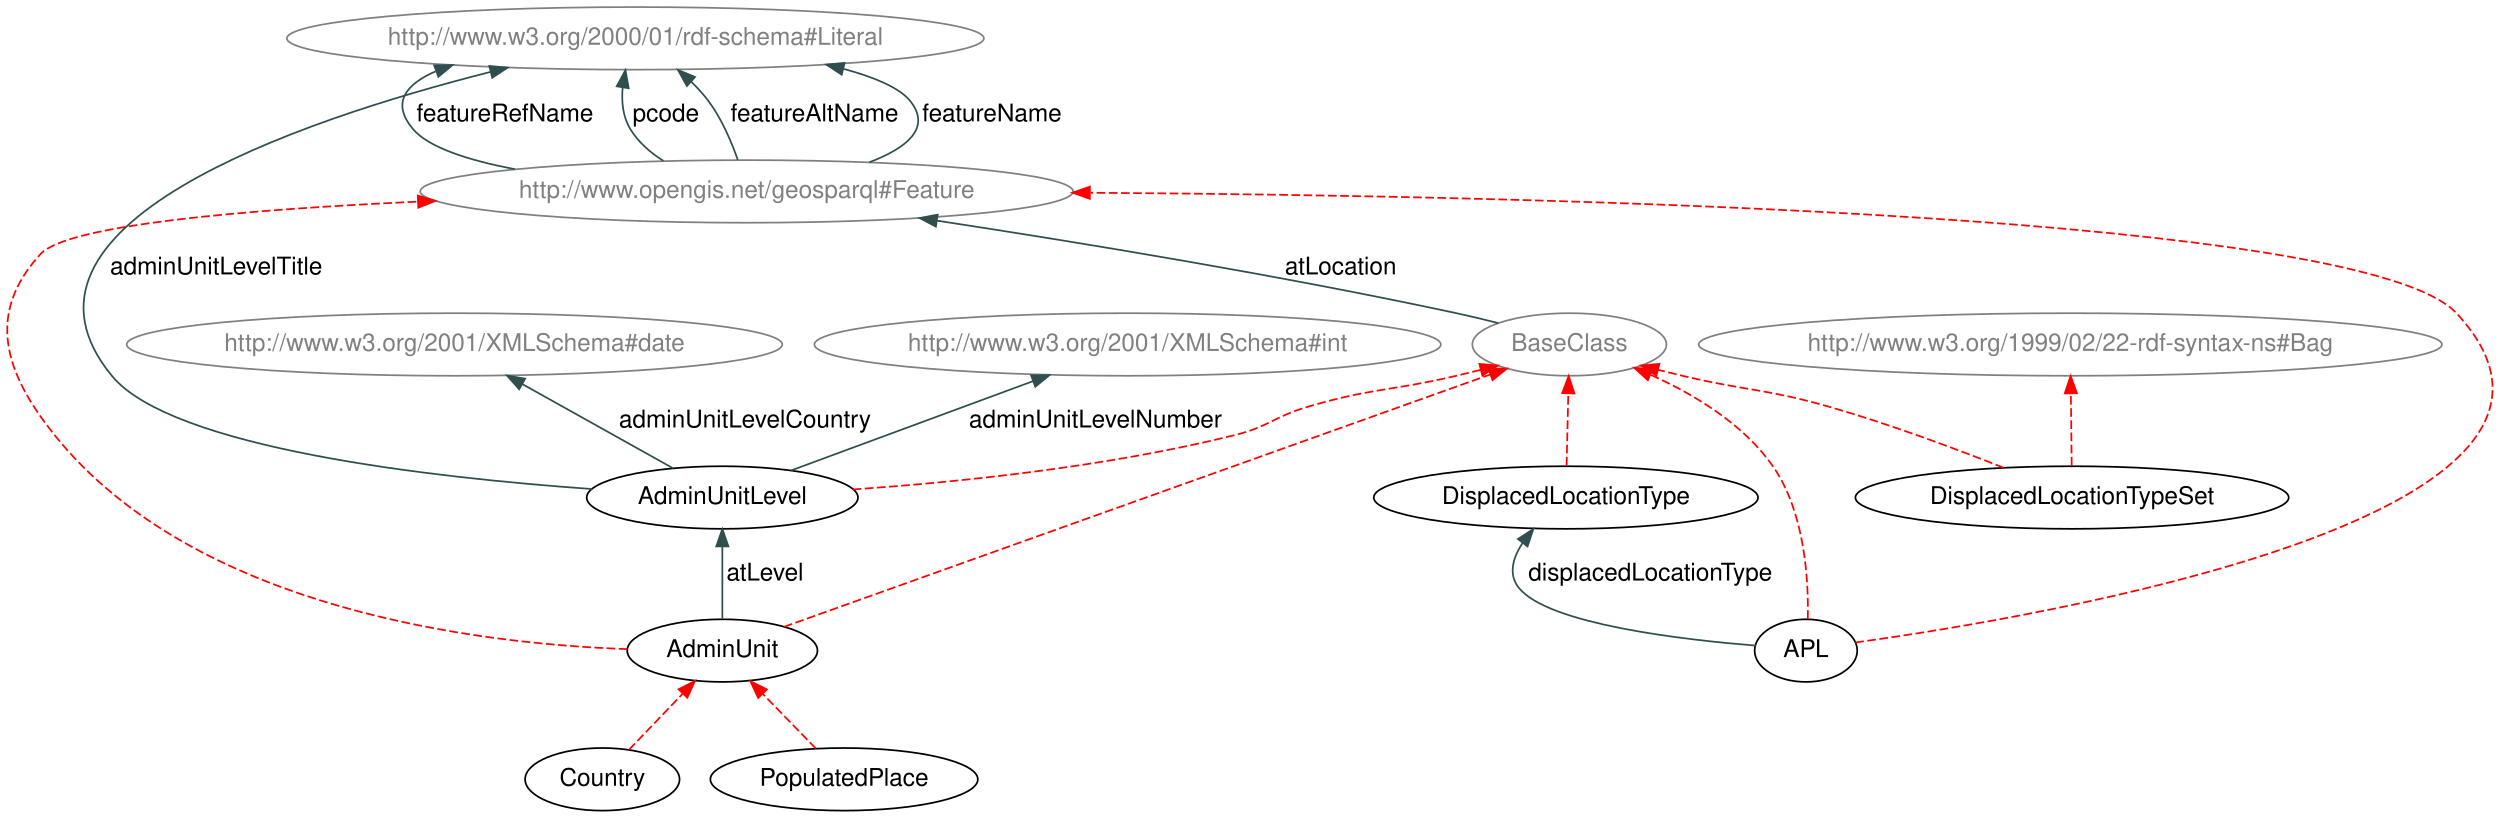
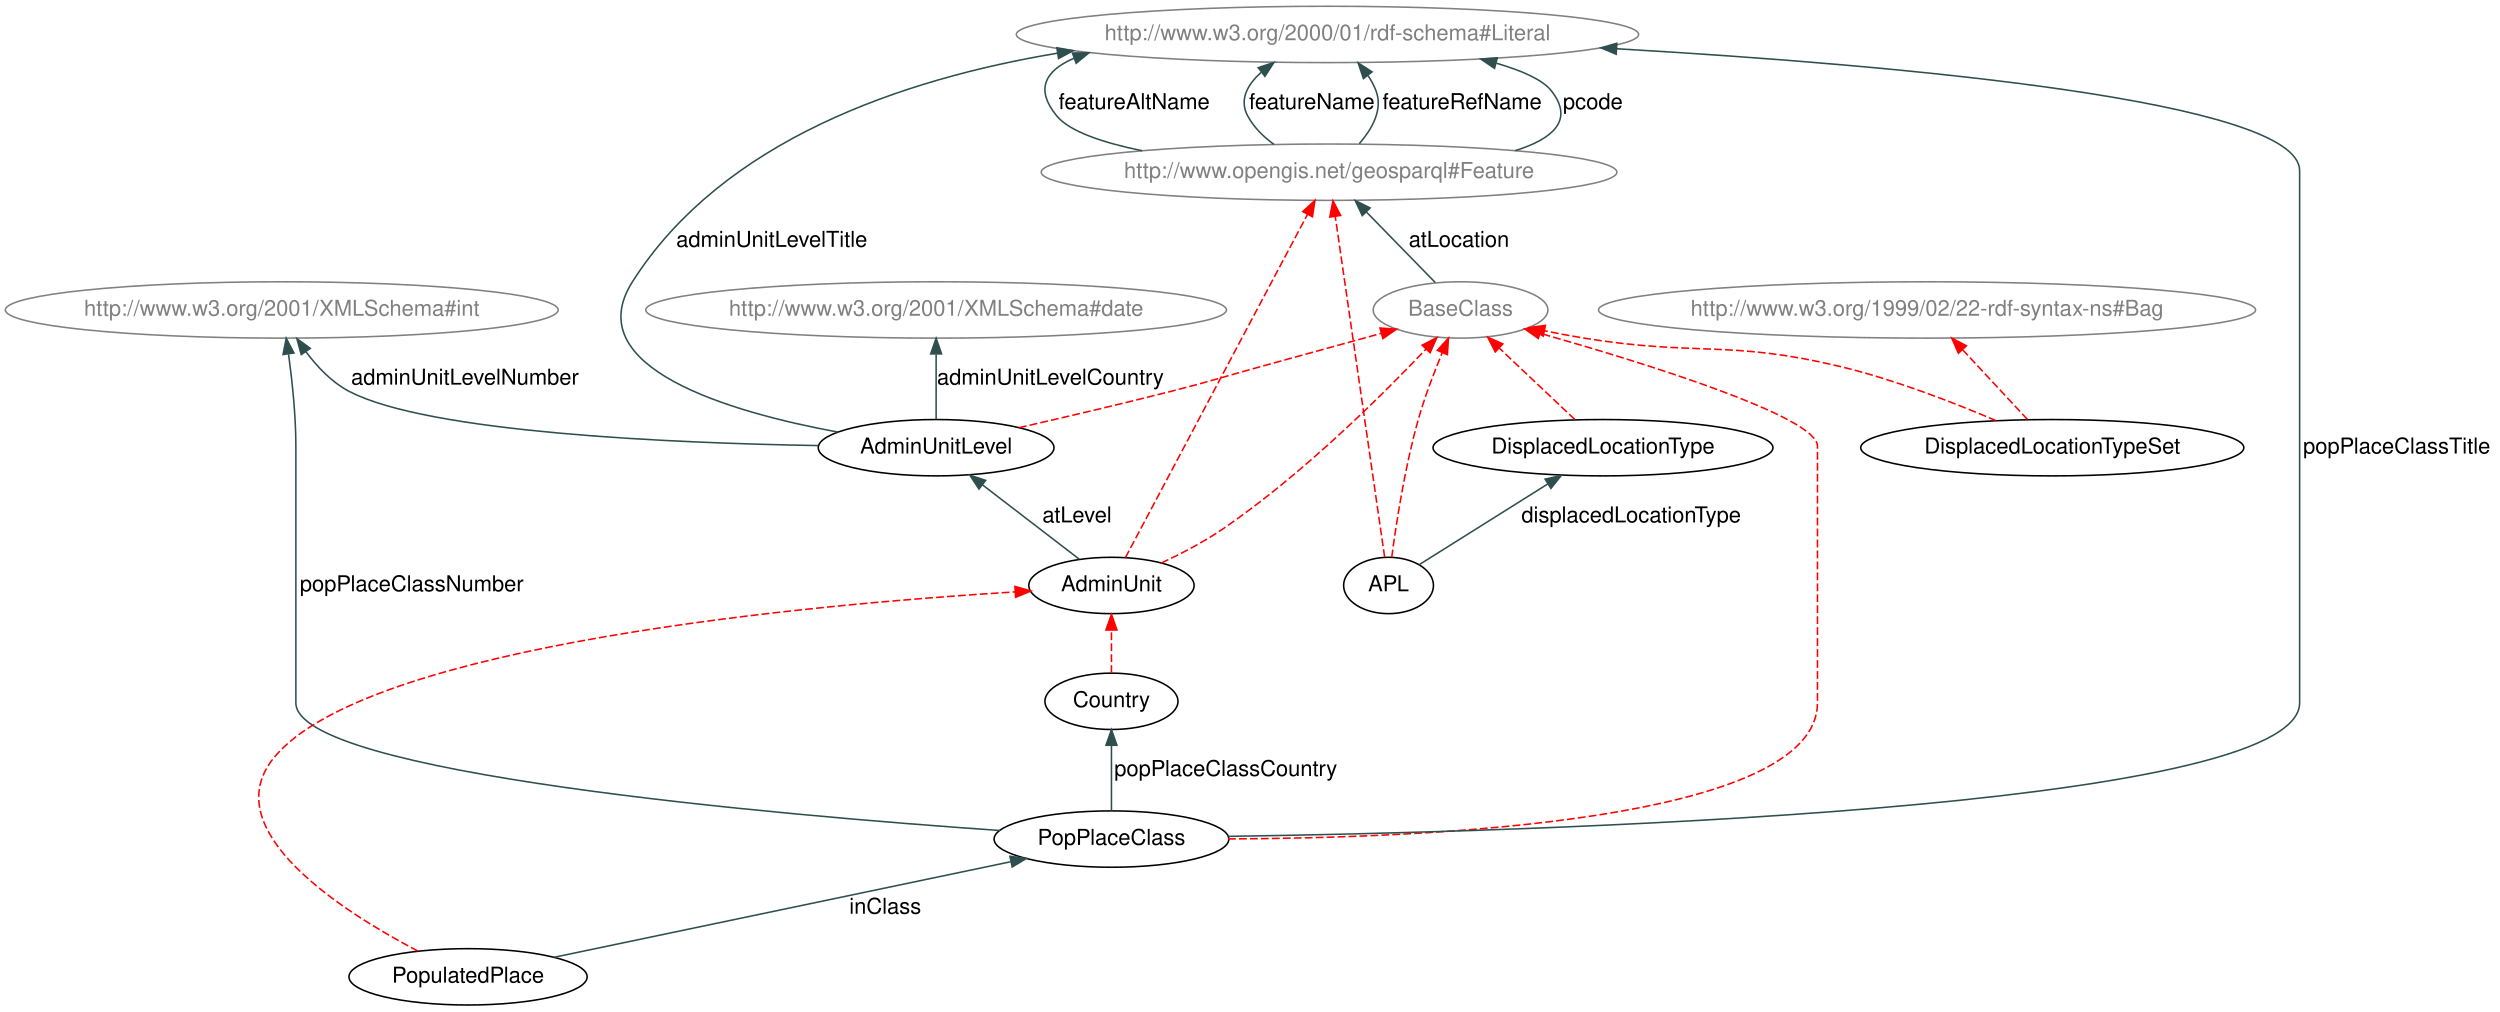
- <svg xmlns="http://www.w3.org/2000/svg" xmlns:xlink="http://www.w3.org/1999/xlink" width="1437pt" height="470pt" viewBox="0.00 0.00 1437.34 470.00">
-   <g id="graph1" class="graph" transform="scale(1 1) rotate(0) translate(4 466)">
-     <polygon fill="white" stroke="white" points="-4,5 -4,-466 1434.34,-466 1434.34,5 -4,5" />
+ <svg xmlns="http://www.w3.org/2000/svg" xmlns:xlink="http://www.w3.org/1999/xlink" width="1597pt" height="646pt" viewBox="0.00 0.00 1597.00 646.00">
+   <g id="graph1" class="graph" transform="scale(1 1) rotate(0) translate(4 642)">
+     <polygon fill="white" stroke="white" points="-4,5 -4,-642 1594,-642 1594,5 -4,5" />
    <g id="node1" class="node">
      <a xlink:href="./#APL" xlink:title="APL">
-         <ellipse fill="none" stroke="black" cx="1034.3" cy="-92" rx="29.497" ry="18" />
-         <text text-anchor="middle" x="1034.3" y="-88.3" font-family="Helvetica,sans-Serif" font-size="14.00">APL</text>
+         <ellipse fill="none" stroke="black" cx="883" cy="-268" rx="28.695" ry="18" />
+         <text text-anchor="middle" x="883" y="-264.3" font-family="Helvetica,sans-Serif" font-size="14.00">APL</text>
      </a>
    </g>
    <g id="node2" class="node">
      <a xlink:href="./#http://www.opengis.net/geosparql#Feature" xlink:title="http://www.opengis.net/geosparql#Feature">
-         <ellipse fill="none" stroke="gray" cx="425.302" cy="-356" rx="187.667" ry="18" />
-         <text text-anchor="middle" x="425.302" y="-352.3" font-family="Helvetica,sans-Serif" font-size="14.00" fill="gray">http://www.opengis.net/geosparql#Feature</text>
+         <ellipse fill="none" stroke="gray" cx="845" cy="-532" rx="183.867" ry="18" />
+         <text text-anchor="middle" x="845" y="-528.3" font-family="Helvetica,sans-Serif" font-size="14.00" fill="gray">http://www.opengis.net/geosparql#Feature</text>
      </a>
    </g>
    <g id="edge2" class="edge">
-       <path fill="none" stroke="red" stroke-dasharray="5,2" d="M1062.68,-96.644C1166.94,-111.057 1517.29,-169.091 1408.3,-286 1356,-342.098 894.66,-353.461 622.976,-355.236" />
-       <polygon fill="red" stroke="red" points="622.57,-351.738 612.591,-355.3 622.613,-358.738 622.57,-351.738" />
+       <path fill="none" stroke="red" stroke-dasharray="5,2" d="M880.507,-286.191C874.065,-330.604 856.825,-449.467 848.983,-503.539" />
+       <polygon fill="red" stroke="red" points="845.474,-503.347 847.502,-513.746 852.402,-504.352 845.474,-503.347" />
    </g>
    <g id="node4" class="node">
      <a xlink:href="./#BaseClass" xlink:title="BaseClass">
-         <ellipse fill="none" stroke="gray" cx="898.302" cy="-268" rx="55.79" ry="18" />
-         <text text-anchor="middle" x="898.302" y="-264.3" font-family="Helvetica,sans-Serif" font-size="14.00" fill="gray">BaseClass</text>
+         <ellipse fill="none" stroke="gray" cx="929" cy="-444" rx="55.79" ry="18" />
+         <text text-anchor="middle" x="929" y="-440.3" font-family="Helvetica,sans-Serif" font-size="14.00" fill="gray">BaseClass</text>
      </a>
    </g>
    <g id="edge4" class="edge">
-       <path fill="none" stroke="red" stroke-dasharray="5,2" d="M1035.37,-110.277C1035.88,-132.549 1033.73,-171.552 1015.3,-198 998.269,-222.449 969.546,-239.573 944.823,-250.646" />
-       <polygon fill="red" stroke="red" points="943.397,-247.45 935.576,-254.597 946.147,-253.887 943.397,-247.45" />
+       <path fill="none" stroke="red" stroke-dasharray="5,2" d="M885.038,-285.96C887.79,-306.911 893.367,-343.521 902,-374 906.066,-388.356 911.99,-403.868 917.254,-416.541" />
+       <polygon fill="red" stroke="red" points="914.151,-418.188 921.286,-426.02 920.593,-415.448 914.151,-418.188" />
    </g>
    <g id="node13" class="node">
      <a xlink:href="./#DisplacedLocationType" xlink:title="DisplacedLocationType">
-         <ellipse fill="none" stroke="black" cx="896.302" cy="-180" rx="110.48" ry="18" />
-         <text text-anchor="middle" x="896.302" y="-176.3" font-family="Helvetica,sans-Serif" font-size="14.00">DisplacedLocationType</text>
+         <ellipse fill="none" stroke="black" cx="1020" cy="-356" rx="108.581" ry="18" />
+         <text text-anchor="middle" x="1020" y="-352.3" font-family="Helvetica,sans-Serif" font-size="14.00">DisplacedLocationType</text>
+       </a>
+     </g>
+     <g id="edge34" class="edge">
+       <a xlink:href="./#displacedLocationType" xlink:title="displacedLocationType">
+         <path fill="none" stroke="darkslategray" d="M902.629,-281.322C924.033,-294.758 958.721,-316.533 984.848,-332.934" />
+         <polygon fill="darkslategray" stroke="darkslategray" points="983.018,-335.918 993.349,-338.27 986.74,-329.989 983.018,-335.918" />
+       </a>
+       <a xlink:href="./#displacedLocationType" xlink:title="displacedLocationType">
+         <text text-anchor="middle" x="1038" y="-308.3" font-family="Helvetica,sans-Serif" font-size="14.00">displacedLocationType</text>
+       </a>
+     </g>
+     <g id="node27" class="node">
+       <a xlink:href="./#http://www.w3.org/2000/01/rdf-schema#Literal" xlink:title="http://www.w3.org/2000/01/rdf-schema#Literal">
+         <ellipse fill="none" stroke="gray" cx="844" cy="-620" rx="198.765" ry="18" />
+         <text text-anchor="middle" x="844" y="-616.3" font-family="Helvetica,sans-Serif" font-size="14.00" fill="gray">http://www.w3.org/2000/01/rdf-schema#Literal</text>
+       </a>
+     </g>
+     <g id="edge36" class="edge">
+       <a xlink:href="./#featureAltName" xlink:title="featureAltName">
+         <path fill="none" stroke="darkslategray" d="M725.561,-545.701C700.496,-550.863 679.151,-558.047 671,-568 656.764,-585.384 664.102,-597.03 682.037,-604.788" />
+         <polygon fill="darkslategray" stroke="darkslategray" points="681.051,-608.154 691.645,-608.292 683.45,-601.578 681.051,-608.154" />
+       </a>
+       <a xlink:href="./#featureAltName" xlink:title="featureAltName">
+         <text text-anchor="middle" x="720.5" y="-572.3" font-family="Helvetica,sans-Serif" font-size="14.00">featureAltName</text>
+       </a>
+     </g>
+     <g id="edge38" class="edge">
+       <a xlink:href="./#featureName" xlink:title="featureName">
+         <path fill="none" stroke="darkslategray" d="M809.792,-549.75C803.048,-554.649 796.886,-560.699 793,-568 787.53,-578.276 792.759,-587.814 801.637,-595.796" />
+         <polygon fill="darkslategray" stroke="darkslategray" points="799.75,-598.761 809.799,-602.116 804.035,-593.226 799.75,-598.761" />
+       </a>
+       <a xlink:href="./#featureName" xlink:title="featureName">
+         <text text-anchor="middle" x="834" y="-572.3" font-family="Helvetica,sans-Serif" font-size="14.00">featureName</text>
+       </a>
+     </g>
+     <g id="edge40" class="edge">
+       <a xlink:href="./#featureRefName" xlink:title="featureRefName">
+         <path fill="none" stroke="darkslategray" d="M864.305,-550.195C872.619,-559.752 879.516,-572.09 875,-584 873.724,-587.366 871.96,-590.615 869.915,-593.689" />
+         <polygon fill="darkslategray" stroke="darkslategray" points="866.958,-591.789 863.581,-601.831 872.483,-596.087 866.958,-591.789" />
+       </a>
+       <a xlink:href="./#featureRefName" xlink:title="featureRefName">
+         <text text-anchor="middle" x="930" y="-572.3" font-family="Helvetica,sans-Serif" font-size="14.00">featureRefName</text>
+       </a>
+     </g>
+     <g id="edge44" class="edge">
+       <a xlink:href="./#pcode" xlink:title="pcode">
+         <path fill="none" stroke="darkslategray" d="M963.875,-545.755C987.876,-553.253 1001.8,-565.145 987,-584 981.46,-591.059 968.2,-596.879 951.873,-601.609" />
+         <polygon fill="darkslategray" stroke="darkslategray" points="950.694,-598.301 941.94,-604.268 952.505,-605.063 950.694,-598.301" />
+       </a>
+       <a xlink:href="./#pcode" xlink:title="pcode">
+         <text text-anchor="middle" x="1013.5" y="-572.3" font-family="Helvetica,sans-Serif" font-size="14.00">pcode</text>
      </a>
    </g>
    <g id="edge32" class="edge">
-       <a xlink:href="./#displacedLocationType" xlink:title="displacedLocationType">
-         <path fill="none" stroke="darkslategray" d="M1005.47,-94.864C962.815,-98.29 886.122,-107.237 869.302,-128 862.993,-135.787 865.737,-145.275 871.423,-153.946" />
-         <polygon fill="darkslategray" stroke="darkslategray" points="868.698,-156.144 877.575,-161.927 874.242,-151.871 868.698,-156.144" />
-       </a>
-       <a xlink:href="./#displacedLocationType" xlink:title="displacedLocationType">
-         <text text-anchor="middle" x="944.802" y="-132.3" font-family="Helvetica,sans-Serif" font-size="14.00">displacedLocationType</text>
-       </a>
-     </g>
-     <g id="node25" class="node">
-       <a xlink:href="./#http://www.w3.org/2000/01/rdf-schema#Literal" xlink:title="http://www.w3.org/2000/01/rdf-schema#Literal">
-         <ellipse fill="none" stroke="gray" cx="361.302" cy="-444" rx="200.365" ry="18" />
-         <text text-anchor="middle" x="361.302" y="-440.3" font-family="Helvetica,sans-Serif" font-size="14.00" fill="gray">http://www.w3.org/2000/01/rdf-schema#Literal</text>
-       </a>
-     </g>
-     <g id="edge34" class="edge">
-       <a xlink:href="./#featureAltName" xlink:title="featureAltName">
-         <path fill="none" stroke="darkslategray" d="M420.179,-374.128C416.531,-384.562 410.92,-397.803 403.302,-408 400.401,-411.883 396.986,-415.609 393.378,-419.087" />
-         <polygon fill="darkslategray" stroke="darkslategray" points="390.934,-416.577 385.803,-425.847 395.595,-421.8 390.934,-416.577" />
-       </a>
-       <a xlink:href="./#featureAltName" xlink:title="featureAltName">
-         <text text-anchor="middle" x="464.302" y="-396.3" font-family="Helvetica,sans-Serif" font-size="14.00">featureAltName</text>
-       </a>
-     </g>
-     <g id="edge36" class="edge">
-       <a xlink:href="./#featureName" xlink:title="featureName">
-         <path fill="none" stroke="darkslategray" d="M495.814,-372.749C517.085,-380.843 531.854,-392.363 519.302,-408 513.218,-415.579 498.881,-421.618 481.198,-426.396" />
-         <polygon fill="darkslategray" stroke="darkslategray" points="479.917,-423.108 471.061,-428.922 481.61,-429.9 479.917,-423.108" />
-       </a>
-       <a xlink:href="./#featureName" xlink:title="featureName">
-         <text text-anchor="middle" x="566.302" y="-396.3" font-family="Helvetica,sans-Serif" font-size="14.00">featureName</text>
-       </a>
-     </g>
-     <g id="edge38" class="edge">
-       <a xlink:href="./#featureRefName" xlink:title="featureRefName">
-         <path fill="none" stroke="darkslategray" d="M292.113,-368.743C265.098,-373.908 242.2,-381.332 233.302,-392 220.84,-406.938 229.213,-417.533 246.441,-425.035" />
-         <polygon fill="darkslategray" stroke="darkslategray" points="245.602,-428.458 256.194,-428.683 248.054,-421.901 245.602,-428.458" />
-       </a>
-       <a xlink:href="./#featureRefName" xlink:title="featureRefName">
-         <text text-anchor="middle" x="286.302" y="-396.3" font-family="Helvetica,sans-Serif" font-size="14.00">featureRefName</text>
-       </a>
-     </g>
-     <g id="edge40" class="edge">
-       <a xlink:href="./#pcode" xlink:title="pcode">
-         <path fill="none" stroke="darkslategray" d="M377.454,-373.555C369.821,-378.32 362.926,-384.368 358.302,-392 354.036,-399.041 353.258,-407.68 353.999,-415.833" />
-         <polygon fill="darkslategray" stroke="darkslategray" points="350.55,-416.43 355.602,-425.743 357.46,-415.312 350.55,-416.43" />
-       </a>
-       <a xlink:href="./#pcode" xlink:title="pcode">
-         <text text-anchor="middle" x="378.802" y="-396.3" font-family="Helvetica,sans-Serif" font-size="14.00">pcode</text>
-       </a>
-     </g>
-     <g id="edge30" class="edge">
      <a xlink:href="./#atLocation" xlink:title="atLocation">
-         <path fill="none" stroke="darkslategray" d="M857.518,-280.254C849.519,-282.295 841.17,-284.309 833.302,-286 732.841,-307.588 617.272,-326.593 534.84,-339.161" />
-         <polygon fill="darkslategray" stroke="darkslategray" points="534.063,-335.739 524.702,-340.7 535.114,-342.66 534.063,-335.739" />
+         <path fill="none" stroke="darkslategray" d="M912.804,-461.582C900.3,-474.384 882.814,-492.286 868.731,-506.704" />
+         <polygon fill="darkslategray" stroke="darkslategray" points="866.205,-504.281 861.721,-513.881 871.213,-509.172 866.205,-504.281" />
      </a>
      <a xlink:href="./#atLocation" xlink:title="atLocation">
-         <text text-anchor="middle" x="766.802" y="-308.3" font-family="Helvetica,sans-Serif" font-size="14.00">atLocation</text>
+         <text text-anchor="middle" x="928" y="-484.3" font-family="Helvetica,sans-Serif" font-size="14.00">atLocation</text>
      </a>
    </g>
    <g id="node6" class="node">
      <a xlink:href="./#AdminUnit" xlink:title="AdminUnit">
-         <ellipse fill="none" stroke="black" cx="411.302" cy="-92" rx="54.691" ry="18" />
-         <text text-anchor="middle" x="411.302" y="-88.3" font-family="Helvetica,sans-Serif" font-size="14.00">AdminUnit</text>
+         <ellipse fill="none" stroke="black" cx="706" cy="-268" rx="52.791" ry="18" />
+         <text text-anchor="middle" x="706" y="-264.3" font-family="Helvetica,sans-Serif" font-size="14.00">AdminUnit</text>
      </a>
    </g>
    <g id="edge6" class="edge">
-       <path fill="none" stroke="red" stroke-dasharray="5,2" d="M356.729,-92.854C271.438,-95.874 107.975,-115.363 27.302,-216 -1.694,-252.171 -12.04,-285.841 19.302,-320 34.735,-336.821 137.806,-345.577 236.223,-350.125" />
-       <polygon fill="red" stroke="red" points="236.196,-353.627 246.343,-350.579 236.51,-346.634 236.196,-353.627" />
+       <path fill="none" stroke="red" stroke-dasharray="5,2" d="M714.907,-285.788C738.534,-330.323 802.933,-451.708 831.287,-505.152" />
+       <polygon fill="red" stroke="red" points="828.209,-506.819 835.988,-514.013 834.393,-503.539 828.209,-506.819" />
    </g>
    <g id="edge8" class="edge">
-       <path fill="none" stroke="red" stroke-dasharray="5,2" d="M446.718,-105.654C533.479,-136.653 756.568,-216.36 852.895,-250.777" />
-       <polygon fill="red" stroke="red" points="851.766,-254.09 862.36,-254.158 854.121,-247.498 851.766,-254.09" />
+       <path fill="none" stroke="red" stroke-dasharray="5,2" d="M737.819,-282.338C750.463,-288.229 764.859,-295.705 777,-304 827.684,-338.629 878.741,-389.316 906.88,-418.956" />
+       <polygon fill="red" stroke="red" points="904.457,-421.487 913.859,-426.371 909.554,-416.69 904.457,-421.487" />
    </g>
    <g id="node9" class="node">
      <a xlink:href="./#AdminUnitLevel" xlink:title="AdminUnitLevel">
-         <ellipse fill="none" stroke="black" cx="411.302" cy="-180" rx="77.986" ry="18" />
-         <text text-anchor="middle" x="411.302" y="-176.3" font-family="Helvetica,sans-Serif" font-size="14.00">AdminUnitLevel</text>
+         <ellipse fill="none" stroke="black" cx="594" cy="-356" rx="75.287" ry="18" />
+         <text text-anchor="middle" x="594" y="-352.3" font-family="Helvetica,sans-Serif" font-size="14.00">AdminUnitLevel</text>
+       </a>
+     </g>
+     <g id="edge30" class="edge">
+       <a xlink:href="./#atLevel" xlink:title="atLevel">
+         <path fill="none" stroke="darkslategray" d="M685.457,-284.774C668.107,-298.097 643.041,-317.343 623.537,-332.32" />
+         <polygon fill="darkslategray" stroke="darkslategray" points="621.357,-329.581 615.557,-338.447 625.621,-335.133 621.357,-329.581" />
+       </a>
+       <a xlink:href="./#atLevel" xlink:title="atLevel">
+         <text text-anchor="middle" x="684" y="-308.3" font-family="Helvetica,sans-Serif" font-size="14.00">atLevel</text>
+       </a>
+     </g>
+     <g id="edge10" class="edge">
+       <path fill="none" stroke="red" stroke-dasharray="5,2" d="M646.884,-368.797C675.668,-375.355 711.865,-383.822 744,-392 769.915,-398.595 776.221,-400.892 802,-408 827.176,-414.942 855.16,-422.654 878.438,-429.069" />
+       <polygon fill="red" stroke="red" points="877.534,-432.45 888.105,-431.732 879.394,-425.702 877.534,-432.45" />
+     </g>
+     <g id="node23" class="node">
+       <a xlink:href="./#http://www.w3.org/2001/XMLSchema#date" xlink:title="http://www.w3.org/2001/XMLSchema#date">
+         <ellipse fill="none" stroke="gray" cx="594" cy="-444" rx="185.467" ry="18" />
+         <text text-anchor="middle" x="594" y="-440.3" font-family="Helvetica,sans-Serif" font-size="14.00" fill="gray">http://www.w3.org/2001/XMLSchema#date</text>
+       </a>
+     </g>
+     <g id="edge24" class="edge">
+       <a xlink:href="./#adminUnitLevelCountry" xlink:title="adminUnitLevelCountry">
+         <path fill="none" stroke="darkslategray" d="M594,-374.403C594,-386.254 594,-402.183 594,-415.708" />
+         <polygon fill="darkslategray" stroke="darkslategray" points="590.5,-415.916 594,-425.916 597.5,-415.916 590.5,-415.916" />
+       </a>
+       <a xlink:href="./#adminUnitLevelCountry" xlink:title="adminUnitLevelCountry">
+         <text text-anchor="middle" x="667" y="-396.3" font-family="Helvetica,sans-Serif" font-size="14.00">adminUnitLevelCountry</text>
+       </a>
+     </g>
+     <g id="node25" class="node">
+       <a xlink:href="./#http://www.w3.org/2001/XMLSchema#int" xlink:title="http://www.w3.org/2001/XMLSchema#int">
+         <ellipse fill="none" stroke="gray" cx="176" cy="-444" rx="176.569" ry="18" />
+         <text text-anchor="middle" x="176" y="-440.3" font-family="Helvetica,sans-Serif" font-size="14.00" fill="gray">http://www.w3.org/2001/XMLSchema#int</text>
+       </a>
+     </g>
+     <g id="edge26" class="edge">
+       <a xlink:href="./#adminUnitLevelNumber" xlink:title="adminUnitLevelNumber">
+         <path fill="none" stroke="darkslategray" d="M518.74,-357.361C424.537,-358.948 269.414,-365.646 219,-392 207.886,-397.81 198.481,-407.829 191.328,-417.457" />
+         <polygon fill="darkslategray" stroke="darkslategray" points="188.437,-415.485 185.635,-425.702 194.197,-419.462 188.437,-415.485" />
+       </a>
+       <a xlink:href="./#adminUnitLevelNumber" xlink:title="adminUnitLevelNumber">
+         <text text-anchor="middle" x="293" y="-396.3" font-family="Helvetica,sans-Serif" font-size="14.00">adminUnitLevelNumber</text>
      </a>
    </g>
    <g id="edge28" class="edge">
-       <a xlink:href="./#atLevel" xlink:title="atLevel">
-         <path fill="none" stroke="darkslategray" d="M411.302,-110.403C411.302,-122.254 411.302,-138.183 411.302,-151.708" />
-         <polygon fill="darkslategray" stroke="darkslategray" points="407.802,-151.916 411.302,-161.916 414.802,-151.916 407.802,-151.916" />
-       </a>
-       <a xlink:href="./#atLevel" xlink:title="atLevel">
-         <text text-anchor="middle" x="435.802" y="-132.3" font-family="Helvetica,sans-Serif" font-size="14.00">atLevel</text>
-       </a>
-     </g>
-     <g id="edge10" class="edge">
-       <path fill="none" stroke="red" stroke-dasharray="5,2" d="M486.2,-184.628C546.401,-188.795 632.753,-197.605 706.302,-216 725.278,-220.746 728.553,-226.422 747.302,-232 784.731,-243.136 795.289,-241.057 833.302,-250 837.886,-251.079 842.641,-252.24 847.399,-253.431" />
-       <polygon fill="red" stroke="red" points="846.562,-256.829 857.116,-255.9 848.286,-250.045 846.562,-256.829" />
-     </g>
-     <g id="node21" class="node">
-       <a xlink:href="./#http://www.w3.org/2001/XMLSchema#date" xlink:title="http://www.w3.org/2001/XMLSchema#date">
-         <ellipse fill="none" stroke="gray" cx="257.302" cy="-268" rx="188.467" ry="18" />
-         <text text-anchor="middle" x="257.302" y="-264.3" font-family="Helvetica,sans-Serif" font-size="14.00" fill="gray">http://www.w3.org/2001/XMLSchema#date</text>
-       </a>
-     </g>
-     <g id="edge22" class="edge">
-       <a xlink:href="./#adminUnitLevelCountry" xlink:title="adminUnitLevelCountry">
-         <path fill="none" stroke="darkslategray" d="M383.056,-196.774C358.715,-210.366 323.333,-230.125 296.296,-245.224" />
-         <polygon fill="darkslategray" stroke="darkslategray" points="294.499,-242.219 287.475,-250.15 297.912,-248.33 294.499,-242.219" />
-       </a>
-       <a xlink:href="./#adminUnitLevelCountry" xlink:title="adminUnitLevelCountry">
-         <text text-anchor="middle" x="424.302" y="-220.3" font-family="Helvetica,sans-Serif" font-size="14.00">adminUnitLevelCountry</text>
-       </a>
-     </g>
-     <g id="node23" class="node">
-       <a xlink:href="./#http://www.w3.org/2001/XMLSchema#int" xlink:title="http://www.w3.org/2001/XMLSchema#int">
-         <ellipse fill="none" stroke="gray" cx="644.302" cy="-268" rx="180.068" ry="18" />
-         <text text-anchor="middle" x="644.302" y="-264.3" font-family="Helvetica,sans-Serif" font-size="14.00" fill="gray">http://www.w3.org/2001/XMLSchema#int</text>
-       </a>
-     </g>
-     <g id="edge24" class="edge">
-       <a xlink:href="./#adminUnitLevelNumber" xlink:title="adminUnitLevelNumber">
-         <path fill="none" stroke="darkslategray" d="M450.827,-195.589C489.091,-209.712 547.408,-231.237 590.014,-246.963" />
-         <polygon fill="darkslategray" stroke="darkslategray" points="588.803,-250.246 599.396,-250.425 591.227,-243.679 588.803,-250.246" />
-       </a>
-       <a xlink:href="./#adminUnitLevelNumber" xlink:title="adminUnitLevelNumber">
-         <text text-anchor="middle" x="625.802" y="-220.3" font-family="Helvetica,sans-Serif" font-size="14.00">adminUnitLevelNumber</text>
-       </a>
-     </g>
-     <g id="edge26" class="edge">
      <a xlink:href="./#adminUnitLevelTitle" xlink:title="adminUnitLevelTitle">
-         <path fill="none" stroke="darkslategray" d="M336.5,-184.887C244.013,-191.441 94.576,-208.332 60.302,-250 -10.515,-336.094 166.138,-396.372 277.916,-424.688" />
-         <polygon fill="darkslategray" stroke="darkslategray" points="277.301,-428.142 287.851,-427.165 278.994,-421.35 277.301,-428.142" />
+         <path fill="none" stroke="darkslategray" d="M531.208,-365.983C462.091,-378.777 365.085,-407.049 400,-462 457.546,-552.569 572.784,-591.538 671.435,-608.011" />
+         <polygon fill="darkslategray" stroke="darkslategray" points="671.109,-611.503 681.537,-609.63 672.217,-604.592 671.109,-611.503" />
      </a>
      <a xlink:href="./#adminUnitLevelTitle" xlink:title="adminUnitLevelTitle">
-         <text text-anchor="middle" x="120.302" y="-308.3" font-family="Helvetica,sans-Serif" font-size="14.00">adminUnitLevelTitle</text>
+         <text text-anchor="middle" x="489" y="-484.3" font-family="Helvetica,sans-Serif" font-size="14.00">adminUnitLevelTitle</text>
      </a>
    </g>
    <g id="node11" class="node">
      <a xlink:href="./#Country" xlink:title="Country">
-         <ellipse fill="none" stroke="black" cx="342.302" cy="-18" rx="44.393" ry="18" />
-         <text text-anchor="middle" x="342.302" y="-14.3" font-family="Helvetica,sans-Serif" font-size="14.00">Country</text>
+         <ellipse fill="none" stroke="black" cx="706" cy="-194" rx="42.494" ry="18" />
+         <text text-anchor="middle" x="706" y="-190.3" font-family="Helvetica,sans-Serif" font-size="14.00">Country</text>
      </a>
    </g>
    <g id="edge12" class="edge">
-       <path fill="none" stroke="red" stroke-dasharray="5,2" d="M357.615,-34.979C366.688,-44.447 378.358,-56.624 388.498,-67.205" />
-       <polygon fill="red" stroke="red" points="386.107,-69.768 395.553,-74.566 391.161,-64.925 386.107,-69.768" />
+       <path fill="none" stroke="red" stroke-dasharray="5,2" d="M706,-212.063C706,-220.193 706,-230.124 706,-239.295" />
+       <polygon fill="red" stroke="red" points="702.5,-239.559 706,-249.559 709.5,-239.559 702.5,-239.559" />
    </g>
    <g id="edge14" class="edge">
-       <path fill="none" stroke="red" stroke-dasharray="5,2" d="M896.706,-198.403C896.982,-210.254 897.352,-226.183 897.667,-239.708" />
-       <polygon fill="red" stroke="red" points="894.173,-240 897.904,-249.916 901.171,-239.837 894.173,-240" />
+       <path fill="none" stroke="red" stroke-dasharray="5,2" d="M1002.02,-373.991C988.259,-386.997 969.117,-405.087 953.884,-419.483" />
+       <polygon fill="red" stroke="red" points="951.188,-417.216 946.324,-426.628 955.996,-422.303 951.188,-417.216" />
    </g>
    <g id="node15" class="node">
      <a xlink:href="./#DisplacedLocationTypeSet" xlink:title="DisplacedLocationTypeSet">
-         <ellipse fill="none" stroke="black" cx="1187.3" cy="-180" rx="124.578" ry="18" />
-         <text text-anchor="middle" x="1187.3" y="-176.3" font-family="Helvetica,sans-Serif" font-size="14.00">DisplacedLocationTypeSet</text>
+         <ellipse fill="none" stroke="black" cx="1307" cy="-356" rx="122.379" ry="18" />
+         <text text-anchor="middle" x="1307" y="-352.3" font-family="Helvetica,sans-Serif" font-size="14.00">DisplacedLocationTypeSet</text>
      </a>
    </g>
    <g id="edge16" class="edge">
-       <path fill="none" stroke="red" stroke-dasharray="5,2" d="M1147.96,-197.148C1120.39,-208.036 1082.51,-222.156 1048.3,-232 1011.19,-242.678 1000.88,-241.112 963.302,-250 958.719,-251.084 953.964,-252.249 949.207,-253.442" />
-       <polygon fill="red" stroke="red" points="948.319,-250.057 939.491,-255.915 950.046,-256.84 948.319,-250.057" />
+       <path fill="none" stroke="red" stroke-dasharray="5,2" d="M1271.12,-373.264C1244.13,-384.798 1205.95,-399.655 1171,-408 1100.11,-424.927 1079.94,-414.318 1008,-426 999.739,-427.341 991.038,-428.981 982.551,-430.706" />
+       <polygon fill="red" stroke="red" points="981.798,-427.288 972.725,-432.759 983.229,-434.14 981.798,-427.288" />
    </g>
    <g id="node17" class="node">
      <a xlink:href="./#DisplacedLocationTypeSet" xlink:title="http://www.w3.org/1999/02/22-rdf-syntax-ns#Bag">
-         <ellipse fill="none" stroke="gray" cx="1186.3" cy="-268" rx="213.662" ry="18" />
-         <text text-anchor="middle" x="1186.3" y="-264.3" font-family="Helvetica,sans-Serif" font-size="14.00" fill="gray">http://www.w3.org/1999/02/22-rdf-syntax-ns#Bag</text>
+         <ellipse fill="none" stroke="gray" cx="1227" cy="-444" rx="209.863" ry="18" />
+         <text text-anchor="middle" x="1227" y="-440.3" font-family="Helvetica,sans-Serif" font-size="14.00" fill="gray">http://www.w3.org/1999/02/22-rdf-syntax-ns#Bag</text>
      </a>
    </g>
    <g id="edge18" class="edge">
-       <path fill="none" stroke="red" stroke-dasharray="5,2" d="M1187.1,-198.403C1186.96,-210.254 1186.78,-226.183 1186.62,-239.708" />
-       <polygon fill="red" stroke="red" points="1183.12,-239.876 1186.5,-249.916 1190.12,-239.957 1183.12,-239.876" />
+       <path fill="none" stroke="red" stroke-dasharray="5,2" d="M1291.19,-373.991C1279.36,-386.712 1263,-404.298 1249.76,-418.533" />
+       <polygon fill="red" stroke="red" points="1247.02,-416.339 1242.77,-426.044 1252.15,-421.106 1247.02,-416.339" />
    </g>
    <g id="node19" class="node">
+       <a xlink:href="./#PopPlaceClass" xlink:title="PopPlaceClass">
+         <ellipse fill="none" stroke="black" cx="706" cy="-106" rx="74.987" ry="18" />
+         <text text-anchor="middle" x="706" y="-102.3" font-family="Helvetica,sans-Serif" font-size="14.00">PopPlaceClass</text>
+       </a>
+     </g>
+     <g id="edge20" class="edge">
+       <path fill="none" stroke="red" stroke-dasharray="5,2" d="M780.473,-106.102C908.57,-106.582 1157,-117.276 1157,-193 1157,-193 1157,-193 1157,-357 1157,-375.787 1047.23,-409.908 980.018,-429.038" />
+       <polygon fill="red" stroke="red" points="978.697,-425.774 970.025,-431.861 980.6,-432.511 978.697,-425.774" />
+     </g>
+     <g id="edge46" class="edge">
+       <a xlink:href="./#popPlaceClassCountry" xlink:title="popPlaceClassCountry">
+         <path fill="none" stroke="darkslategray" d="M706,-124.403C706,-136.254 706,-152.183 706,-165.708" />
+         <polygon fill="darkslategray" stroke="darkslategray" points="702.5,-165.916 706,-175.916 709.5,-165.916 702.5,-165.916" />
+       </a>
+       <a xlink:href="./#popPlaceClassCountry" xlink:title="popPlaceClassCountry">
+         <text text-anchor="middle" x="779" y="-146.3" font-family="Helvetica,sans-Serif" font-size="14.00">popPlaceClassCountry</text>
+       </a>
+     </g>
+     <g id="edge48" class="edge">
+       <a xlink:href="./#popPlaceClassNumber" xlink:title="popPlaceClassNumber">
+         <path fill="none" stroke="darkslategray" d="M634.922,-111.46C492.351,-121.363 185,-147.936 185,-193 185,-193 185,-193 185,-357 185,-376.703 182.634,-398.809 180.329,-415.674" />
+         <polygon fill="darkslategray" stroke="darkslategray" points="176.814,-415.524 178.848,-425.922 183.742,-416.526 176.814,-415.524" />
+       </a>
+       <a xlink:href="./#popPlaceClassNumber" xlink:title="popPlaceClassNumber">
+         <text text-anchor="middle" x="259" y="-264.3" font-family="Helvetica,sans-Serif" font-size="14.00">popPlaceClassNumber</text>
+       </a>
+     </g>
+     <g id="edge50" class="edge">
+       <a xlink:href="./#popPlaceClassTitle" xlink:title="popPlaceClassTitle">
+         <path fill="none" stroke="darkslategray" d="M780.158,-107.724C971.142,-110.567 1465,-124.538 1465,-193 1465,-193 1465,-193 1465,-533 1465,-577.487 1211.72,-600.228 1028.67,-610.854" />
+         <polygon fill="darkslategray" stroke="darkslategray" points="1028.42,-607.362 1018.64,-611.428 1028.82,-614.35 1028.42,-607.362" />
+       </a>
+       <a xlink:href="./#popPlaceClassTitle" xlink:title="popPlaceClassTitle">
+         <text text-anchor="middle" x="1527" y="-352.3" font-family="Helvetica,sans-Serif" font-size="14.00">popPlaceClassTitle</text>
+       </a>
+     </g>
+     <g id="node21" class="node">
      <a xlink:href="./#PopulatedPlace" xlink:title="PopulatedPlace">
-         <ellipse fill="none" stroke="black" cx="481.302" cy="-18" rx="76.887" ry="18" />
-         <text text-anchor="middle" x="481.302" y="-14.3" font-family="Helvetica,sans-Serif" font-size="14.00">PopulatedPlace</text>
-       </a>
-     </g>
-     <g id="edge20" class="edge">
-       <path fill="none" stroke="red" stroke-dasharray="5,2" d="M465.066,-35.699C455.966,-45.059 444.464,-56.891 434.435,-67.206" />
-       <polygon fill="red" stroke="red" points="431.91,-64.782 427.449,-74.391 436.929,-69.661 431.91,-64.782" />
+         <ellipse fill="none" stroke="black" cx="295" cy="-18" rx="76.087" ry="18" />
+         <text text-anchor="middle" x="295" y="-14.3" font-family="Helvetica,sans-Serif" font-size="14.00">PopulatedPlace</text>
+       </a>
+     </g>
+     <g id="edge22" class="edge">
+       <path fill="none" stroke="red" stroke-dasharray="5,2" d="M262.943,-34.453C214.764,-59.709 133.154,-111.665 171,-158 230.259,-230.549 516.916,-256.046 644.518,-263.9" />
+       <polygon fill="red" stroke="red" points="644.336,-267.395 654.528,-264.5 644.755,-260.408 644.336,-267.395" />
+     </g>
+     <g id="edge42" class="edge">
+       <a xlink:href="./#inClass" xlink:title="inClass">
+         <path fill="none" stroke="darkslategray" d="M350.003,-30.509C425.624,-46.332 561.431,-74.749 641.669,-91.539" />
+         <polygon fill="darkslategray" stroke="darkslategray" points="641.145,-95.005 651.65,-93.627 642.579,-88.153 641.145,-95.005" />
+       </a>
+       <a xlink:href="./#inClass" xlink:title="inClass">
+         <text text-anchor="middle" x="561.5" y="-58.3" font-family="Helvetica,sans-Serif" font-size="14.00">inClass</text>
+       </a>
    </g>
  </g>
</svg>
